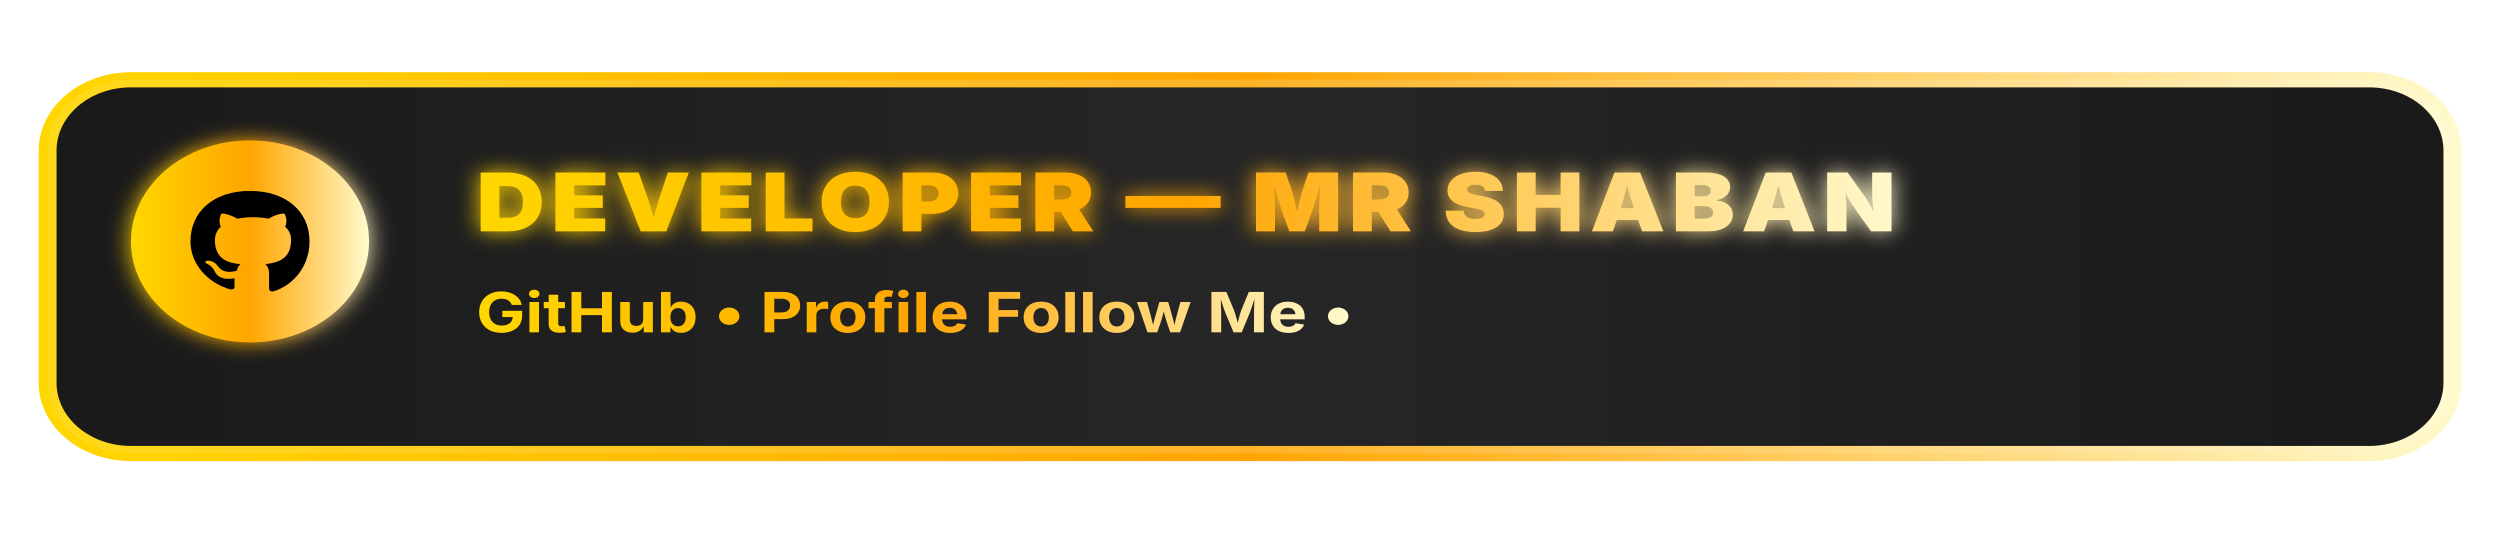
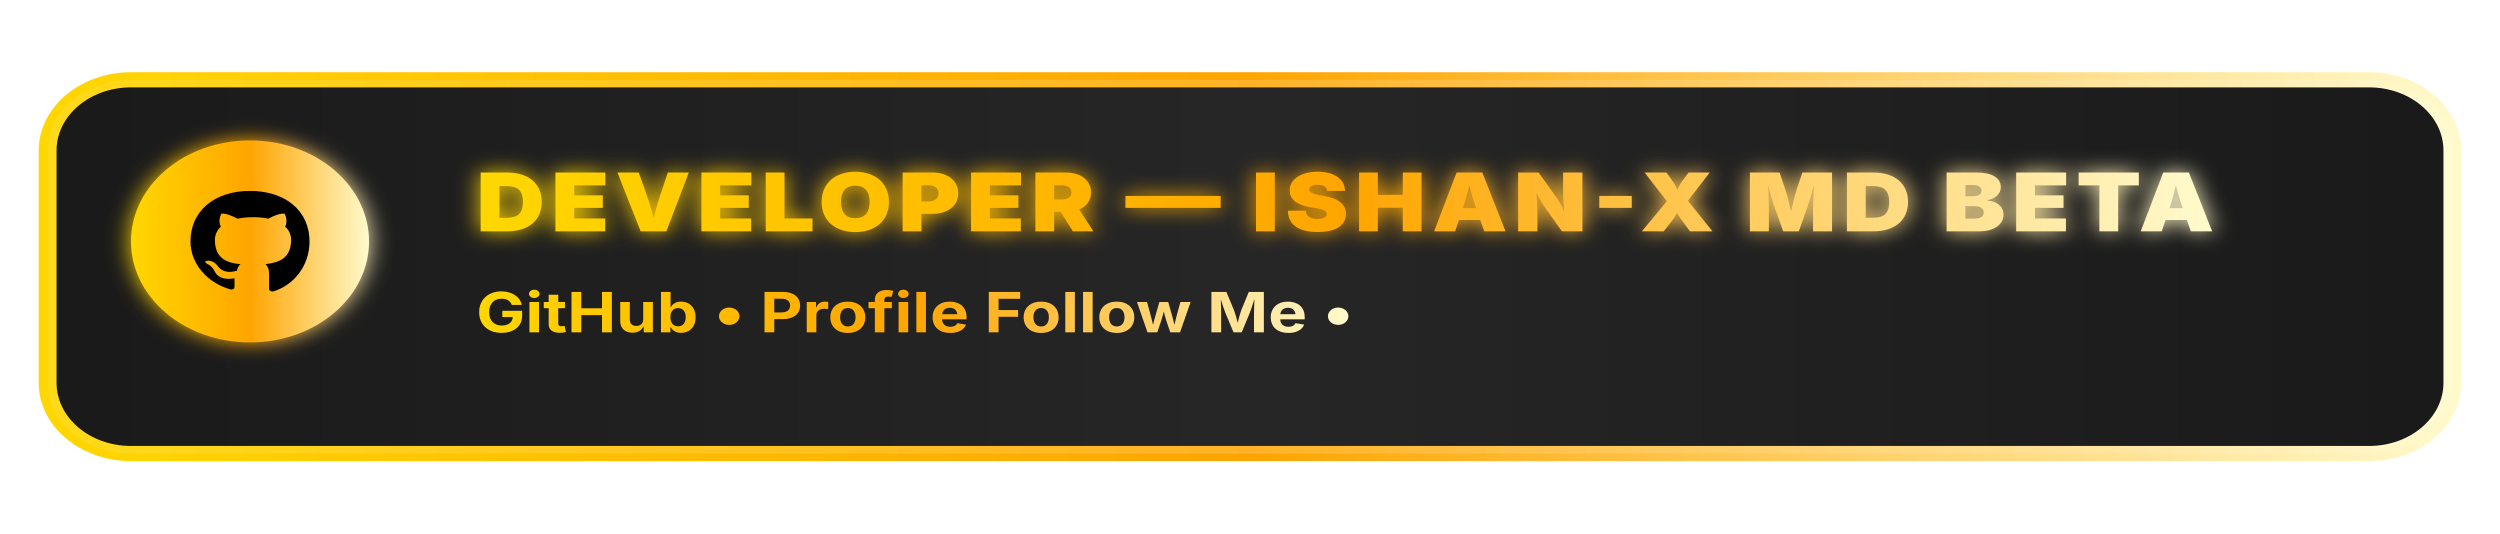
<svg xmlns="http://www.w3.org/2000/svg" width="150" height="32" viewBox="0 0 220 40">
  <defs>
    <linearGradient id="goldGrad" x1="0%" y1="0%" x2="200%" y2="0%">
      <stop offset="0%" stop-color="#FFD700" />
      <stop offset="25%" stop-color="#FFA500" />
      <stop offset="50%" stop-color="#FFFACD" />
      <stop offset="75%" stop-color="#FFC107" />
      <stop offset="100%" stop-color="#FFD700" />
      <animateTransform attributeName="gradientTransform" type="translate" from="-1,0" to="1,0" dur="3s" repeatCount="indefinite" />
    </linearGradient>
    <linearGradient id="shine" x1="-100%" y1="0" x2="200%" y2="0">
      <stop offset="0%" stop-color="white" stop-opacity="0" />
      <stop offset="50%" stop-color="white" stop-opacity="0.15" />
      <stop offset="100%" stop-color="white" stop-opacity="0" />
      <animateTransform attributeName="gradientTransform" type="translate" from="-1,0" to="1,0" dur="2s" repeatCount="indefinite" />
    </linearGradient>
    <filter id="softGlow" x="-50%" y="-50%" width="200%" height="200%">
      <feGaussianBlur in="SourceGraphic" stdDeviation="2" result="b" />
      <feMerge>
        <feMergeNode in="b" />
        <feMergeNode in="SourceGraphic" />
      </feMerge>
    </filter>
  </defs>
  <g transform="scale(0.52381,0.44444)">
    <rect x="8" y="8" rx="14" width="404" height="74" fill="#000" stroke="url(#goldGrad)" stroke-width="3">
      <animate attributeName="stroke-width" values="3;5;3" dur="1.5s" repeatCount="indefinite" />
    </rect>
    <rect x="8" y="8" rx="14" width="404" height="74" fill="url(#shine)" />
    <g transform="translate(20,18)" fill="url(#goldGrad)" filter="url(#softGlow)">
      <circle cx="22" cy="22" r="20" fill="url(#goldGrad)" />
      <path d="M22 12c-6 0-10 4-10 10c0 4.4 2.8 8.2 6.7 9.5c0.5 0.1 0.7-0.2 0.7-0.5                c0-0.2 0-0.9 0-1.7c-2.7 0.6-3.3-1.3-3.3-1.3c-0.5-1.2-1.2-1.5-1.2-1.5                c-1-0.6 0.1-0.7 0.1-0.7c1.1 0.1 1.6 1.1 1.6 1.1c1 1.6 2.6 1.1 3.2 0.9                c0.1-0.7 0.4-1.1 0.6-1.3c-2.1-0.2-4.3-1-4.3-4.8c0-1 0.4-2 1-2.6                c-0.1-0.2-0.5-1.3 0.1-2.6c0 0 0.8-0.2 2.7 1c0.8-0.2 1.7-0.3 2.6-0.3                s1.8 0.1 2.6 0.3c1.8-1.2 2.7-1 2.7-1c0.6 1.3 0.2 2.4 0.1 2.6                c0.7 0.7 1 1.6 1 2.6c0 3.8-2.2 4.5-4.3 4.8c0.3 0.3 0.6 0.9 0.6 1.9                c0 1.4 0 2.6 0 3c0 0.2 0.2 0.6 0.7 0.5C29.3 30.7 32 26.9 32 22                c0-6-4-10-10-10z" fill="#000" />
      <animateTransform attributeName="transform" type="translate" values="20,18; 20,16; 20,18" dur="2.2s" repeatCount="indefinite" />
    </g>
    <g font-family="Segoe UI, Inter, system-ui, Arial, sans-serif" text-anchor="start">
      <text x="80" y="38" font-size="16" font-weight="900" fill="url(#goldGrad)" filter="url(#softGlow)" letter-spacing="1">
-         DEVELOPER — MR SHABAN
+         DEVELOPER — ISHAN-X MD BETA
      </text>
      <text x="80" y="58" font-size="11" font-weight="700" fill="url(#goldGrad)">
        GitHub • Profile Follow Me • 
      </text>
    </g>
  </g>
</svg>
